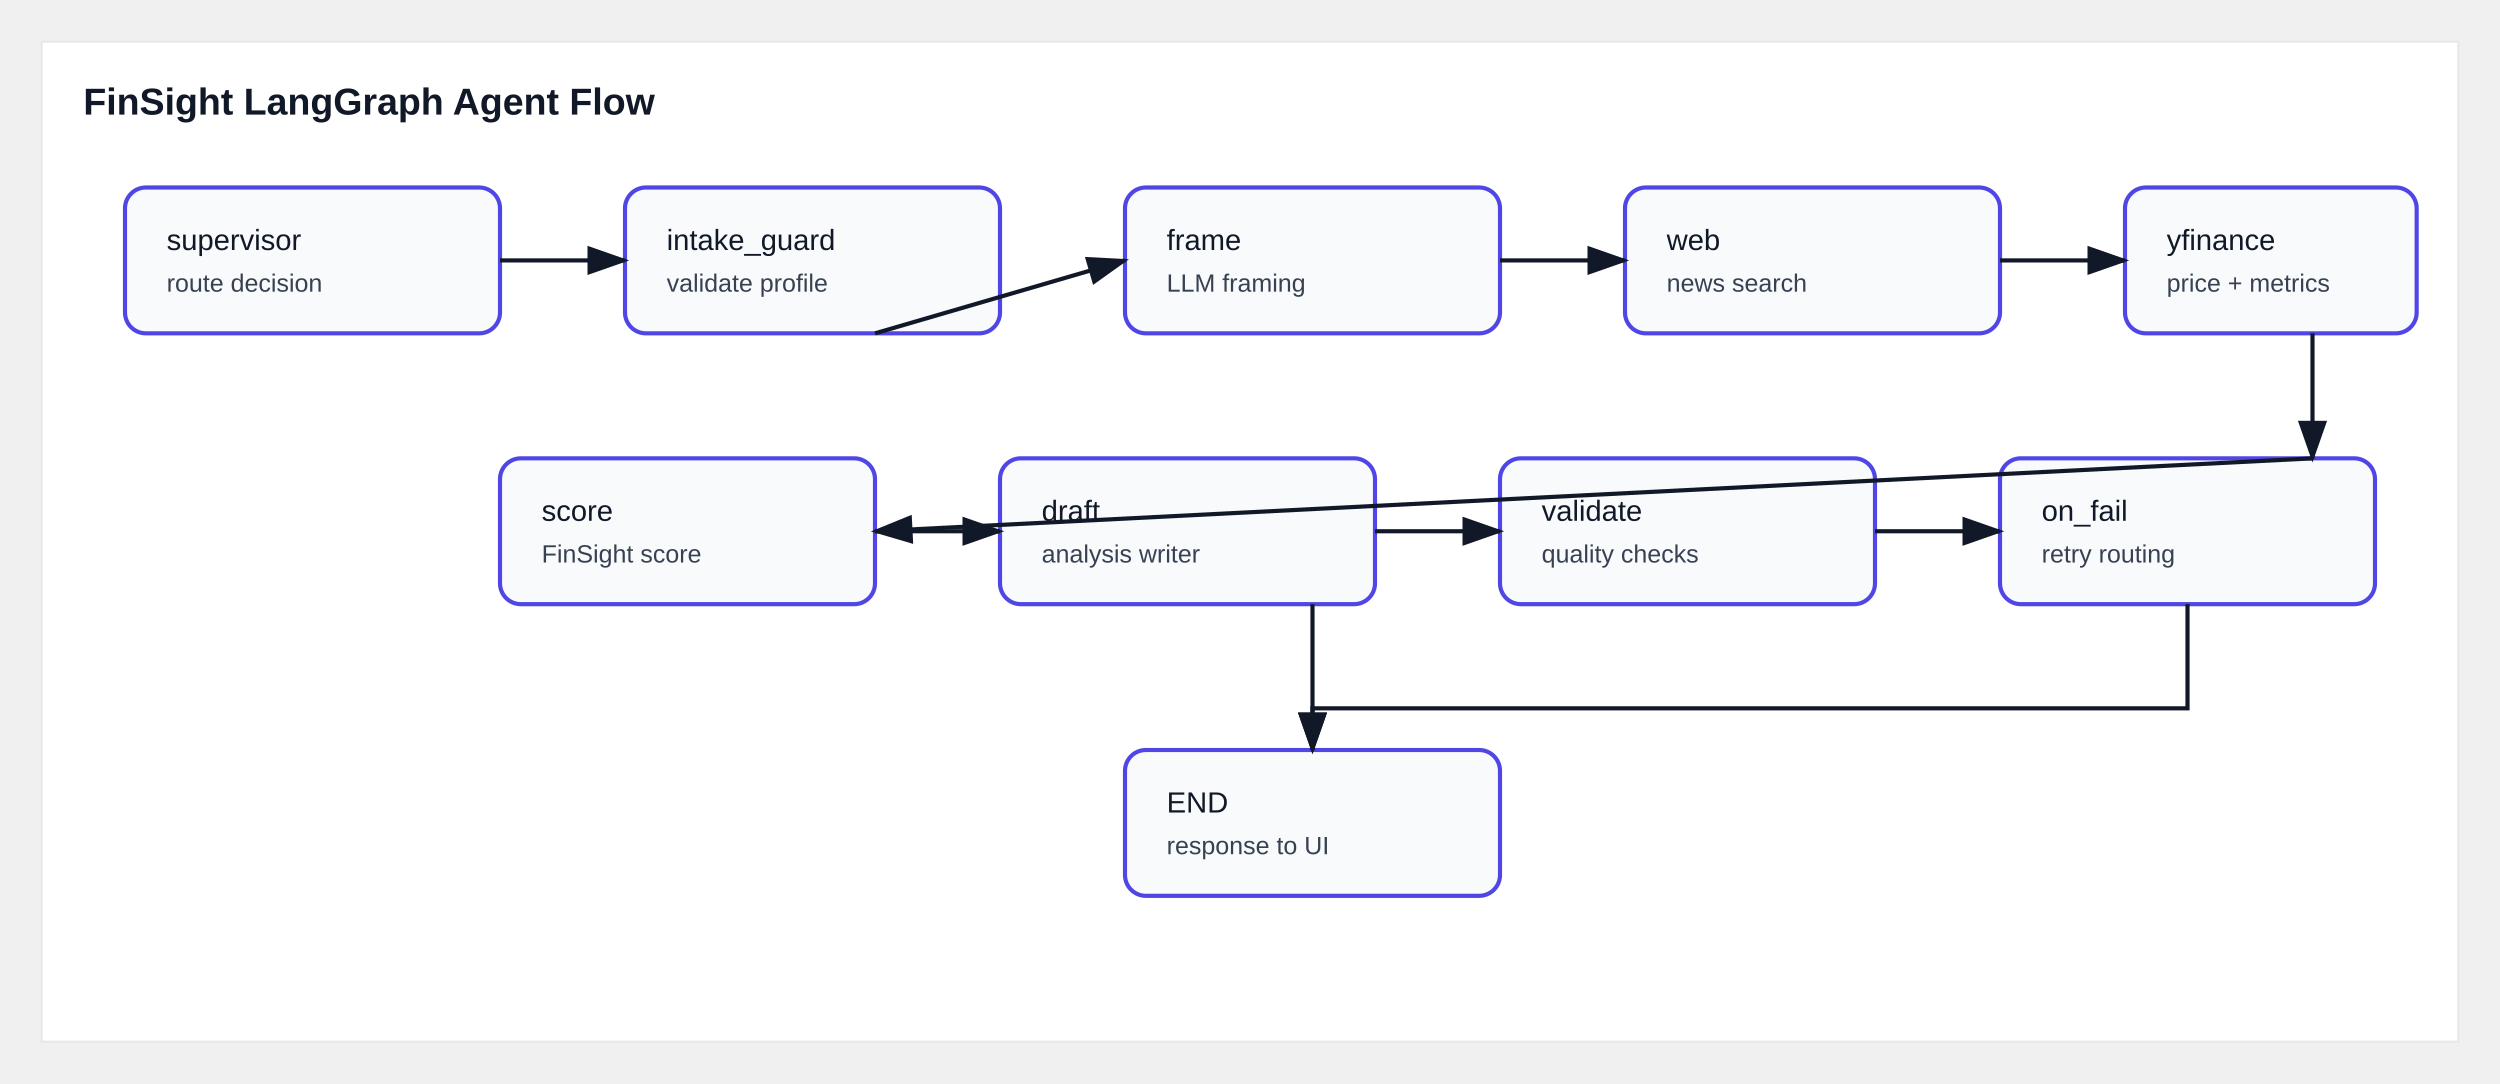
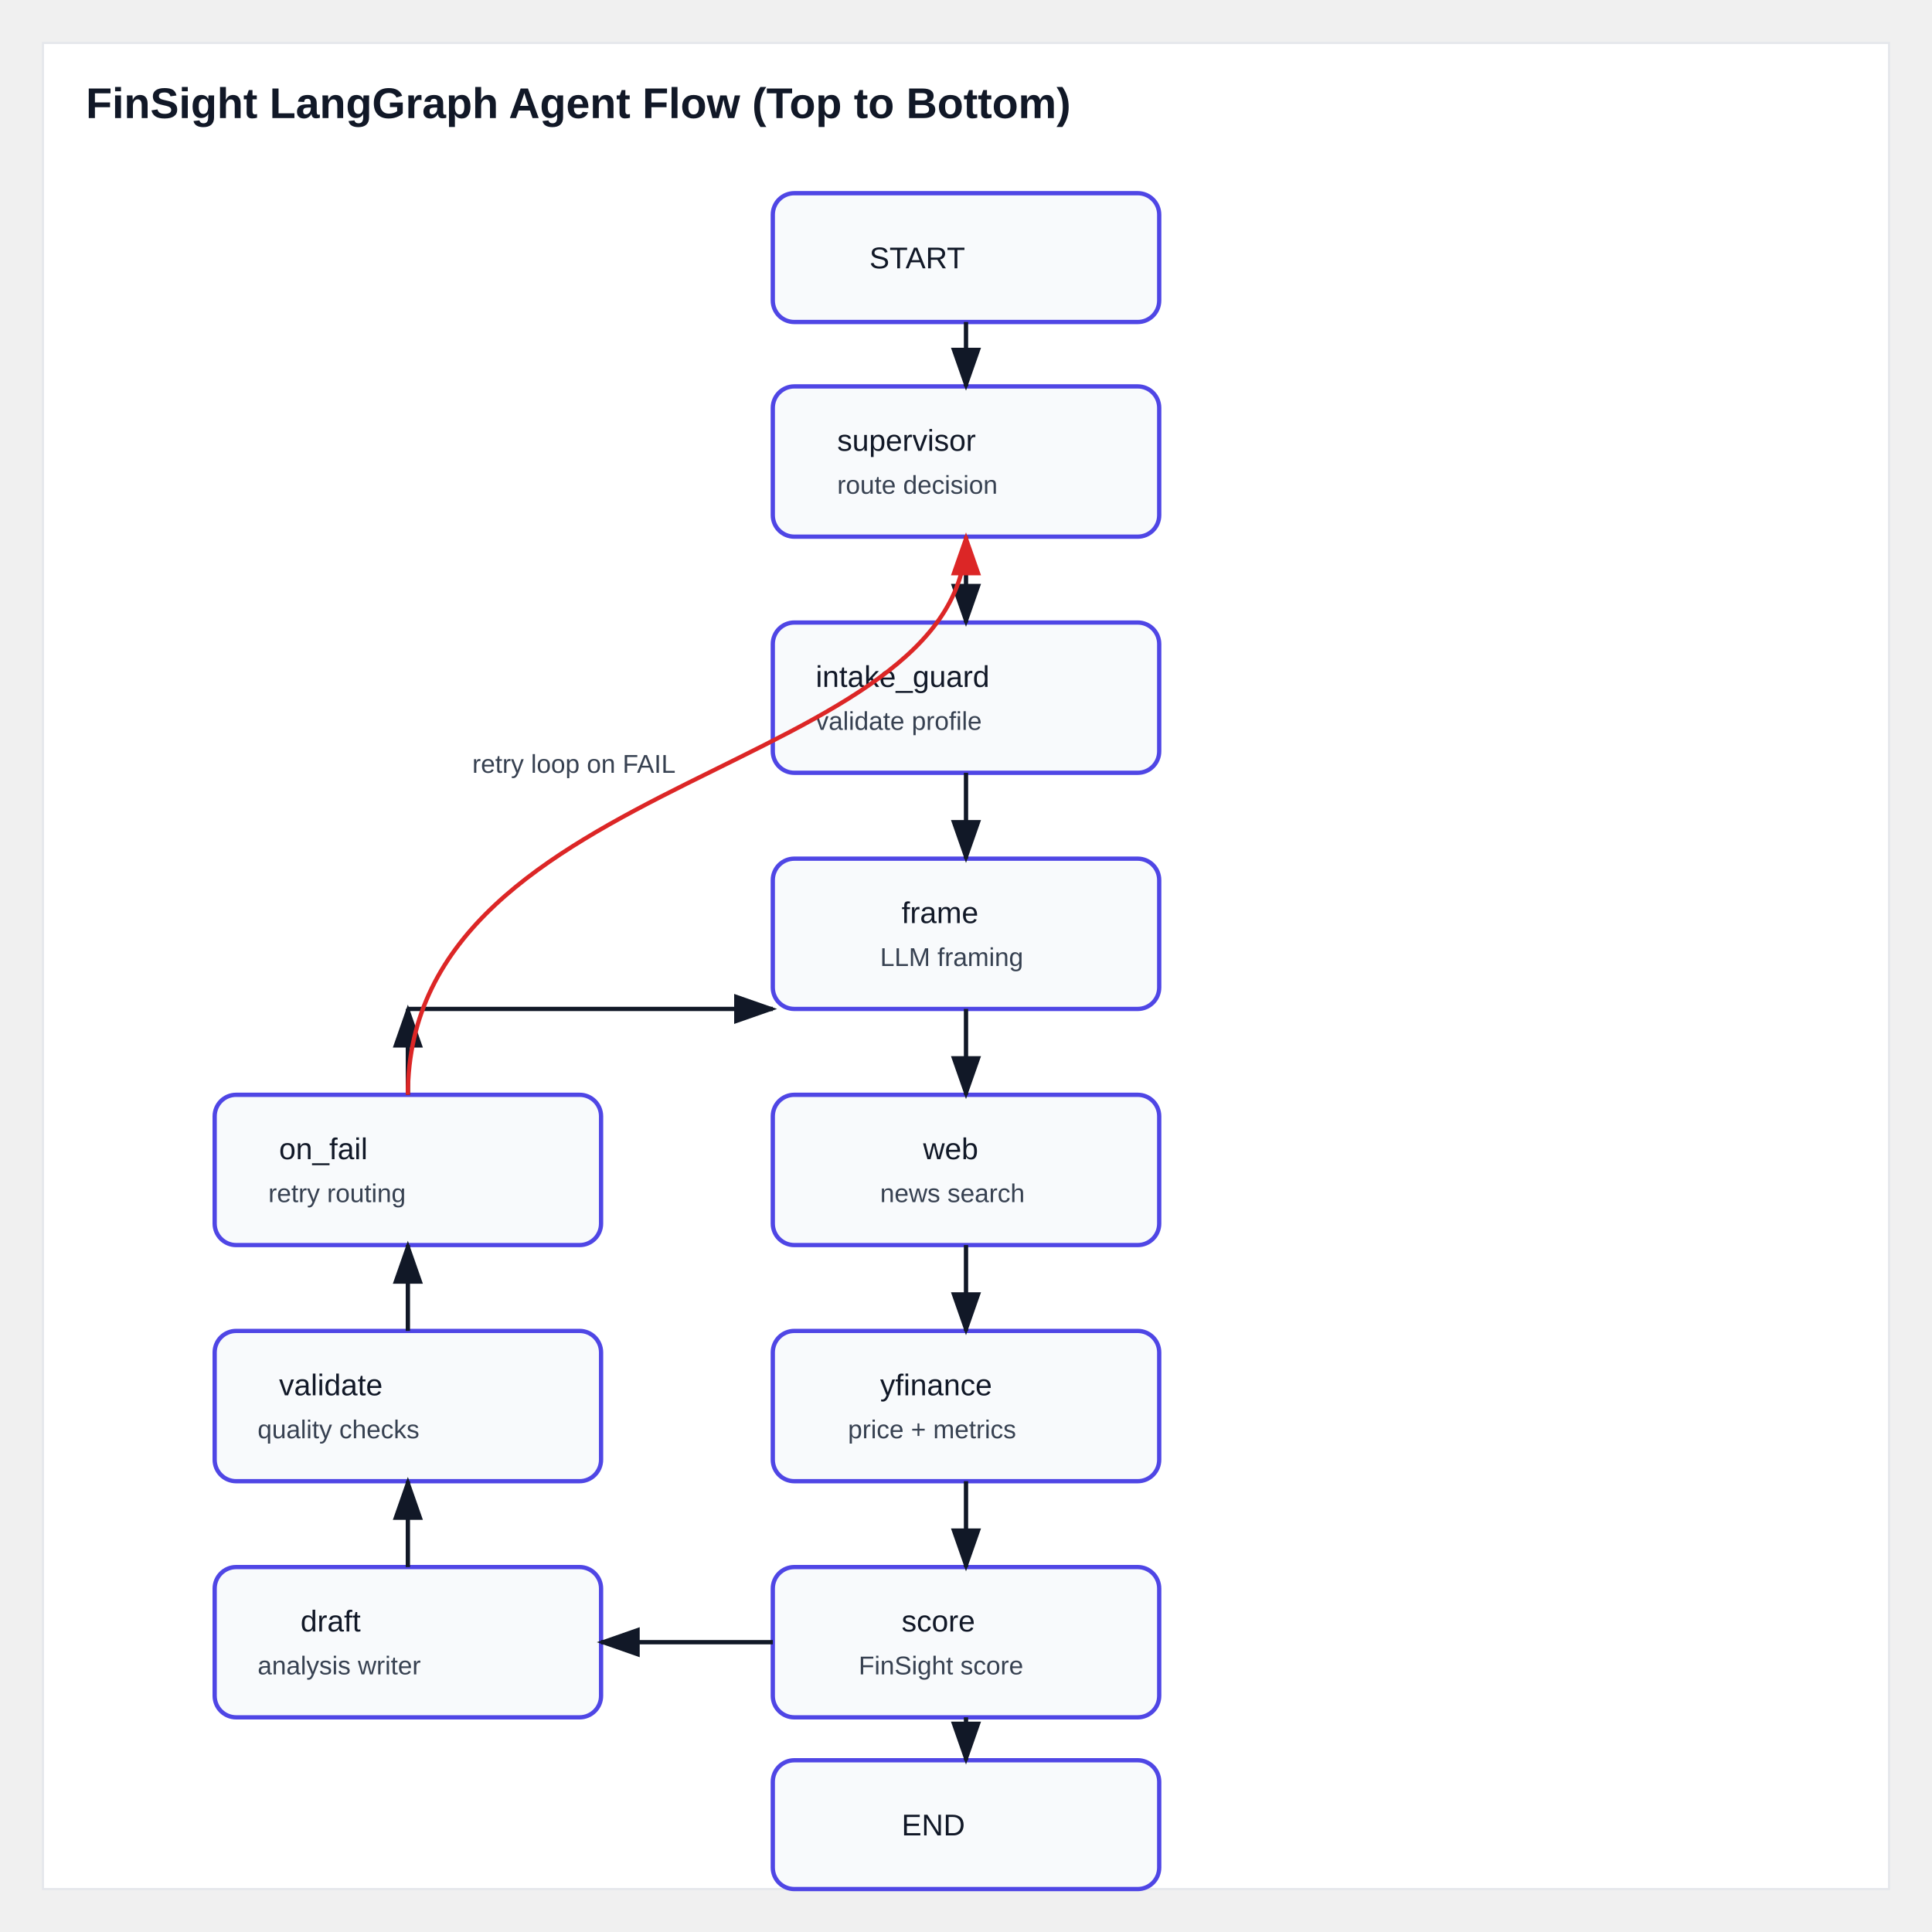
- <svg xmlns="http://www.w3.org/2000/svg" width="1200" height="520" viewBox="0 0 1200 520">
+ <svg xmlns="http://www.w3.org/2000/svg" width="900" height="900" viewBox="0 0 900 900">
  <defs>
    <style>
      .box { fill: #f8fafc; stroke: #4f46e5; stroke-width: 2; rx: 10; }
-       .title { font: bold 18px Arial, sans-serif; fill: #111827; }
+       .title { font: bold 20px Arial, sans-serif; fill: #111827; }
      .label { font: 14px Arial, sans-serif; fill: #111827; }
      .small { font: 12px Arial, sans-serif; fill: #374151; }
      .arrow { stroke: #111827; stroke-width: 2; fill: none; marker-end: url(#arrowhead); }
+       .loop { stroke: #dc2626; stroke-width: 2; fill: none; marker-end: url(#arrowhead-red); }
    </style>
    <marker id="arrowhead" markerWidth="10" markerHeight="7" refX="9" refY="3.5" orient="auto">
      <polygon points="0 0, 10 3.5, 0 7" fill="#111827" />
    </marker>
+     <marker id="arrowhead-red" markerWidth="10" markerHeight="7" refX="9" refY="3.5" orient="auto">
+       <polygon points="0 0, 10 3.5, 0 7" fill="#dc2626" />
+     </marker>
  </defs>
-   <rect x="20" y="20" width="1160" height="480" fill="#ffffff" stroke="#e5e7eb" />
-   <text x="40" y="55" class="title">FinSight LangGraph Agent Flow</text>
-   <rect class="box" x="60" y="90" width="180" height="70" />
-   <text x="80" y="120" class="label">supervisor</text>
-   <text x="80" y="140" class="small">route decision</text>
-   <rect class="box" x="300" y="90" width="180" height="70" />
-   <text x="320" y="120" class="label">intake_guard</text>
-   <text x="320" y="140" class="small">validate profile</text>
-   <rect class="box" x="540" y="90" width="180" height="70" />
-   <text x="560" y="120" class="label">frame</text>
-   <text x="560" y="140" class="small">LLM framing</text>
-   <rect class="box" x="780" y="90" width="180" height="70" />
-   <text x="800" y="120" class="label">web</text>
-   <text x="800" y="140" class="small">news search</text>
-   <rect class="box" x="1020" y="90" width="140" height="70" />
-   <text x="1040" y="120" class="label">yfinance</text>
-   <text x="1040" y="140" class="small">price + metrics</text>
-   <rect class="box" x="240" y="220" width="180" height="70" />
-   <text x="260" y="250" class="label">score</text>
-   <text x="260" y="270" class="small">FinSight score</text>
-   <rect class="box" x="480" y="220" width="180" height="70" />
-   <text x="500" y="250" class="label">draft</text>
-   <text x="500" y="270" class="small">analysis writer</text>
-   <rect class="box" x="720" y="220" width="180" height="70" />
-   <text x="740" y="250" class="label">validate</text>
-   <text x="740" y="270" class="small">quality checks</text>
-   <rect class="box" x="960" y="220" width="180" height="70" />
-   <text x="980" y="250" class="label">on_fail</text>
-   <text x="980" y="270" class="small">retry routing</text>
-   <rect class="box" x="540" y="360" width="180" height="70" />
-   <text x="560" y="390" class="label">END</text>
-   <text x="560" y="410" class="small">response to UI</text>
-   <path class="arrow" d="M240 125 L300 125" />
-   <path class="arrow" d="M420 160 L540 125" />
-   <path class="arrow" d="M720 125 L780 125" />
-   <path class="arrow" d="M960 125 L1020 125" />
-   <path class="arrow" d="M1110 160 L1110 220" />
-   <path class="arrow" d="M1110 220 L420 255" />
-   <path class="arrow" d="M420 255 L480 255" />
-   <path class="arrow" d="M660 255 L720 255" />
-   <path class="arrow" d="M900 255 L960 255" />
-   <path class="arrow" d="M1050 290 L1050 340 L630 340 L630 360" />
-   <path class="arrow" d="M630 290 L630 360" />
+   <rect x="20" y="20" width="860" height="860" fill="#ffffff" stroke="#e5e7eb" />
+   <text x="40" y="55" class="title">FinSight LangGraph Agent Flow (Top to Bottom)</text>
+   <rect class="box" x="360" y="90" width="180" height="60" />
+   <text x="405" y="125" class="label">START</text>
+   <rect class="box" x="360" y="180" width="180" height="70" />
+   <text x="390" y="210" class="label">supervisor</text>
+   <text x="390" y="230" class="small">route decision</text>
+   <rect class="box" x="360" y="290" width="180" height="70" />
+   <text x="380" y="320" class="label">intake_guard</text>
+   <text x="380" y="340" class="small">validate profile</text>
+   <rect class="box" x="360" y="400" width="180" height="70" />
+   <text x="420" y="430" class="label">frame</text>
+   <text x="410" y="450" class="small">LLM framing</text>
+   <rect class="box" x="360" y="510" width="180" height="70" />
+   <text x="430" y="540" class="label">web</text>
+   <text x="410" y="560" class="small">news search</text>
+   <rect class="box" x="360" y="620" width="180" height="70" />
+   <text x="410" y="650" class="label">yfinance</text>
+   <text x="395" y="670" class="small">price + metrics</text>
+   <rect class="box" x="360" y="730" width="180" height="70" />
+   <text x="420" y="760" class="label">score</text>
+   <text x="400" y="780" class="small">FinSight score</text>
+   <rect class="box" x="100" y="730" width="180" height="70" />
+   <text x="140" y="760" class="label">draft</text>
+   <text x="120" y="780" class="small">analysis writer</text>
+   <rect class="box" x="100" y="620" width="180" height="70" />
+   <text x="130" y="650" class="label">validate</text>
+   <text x="120" y="670" class="small">quality checks</text>
+   <rect class="box" x="100" y="510" width="180" height="70" />
+   <text x="130" y="540" class="label">on_fail</text>
+   <text x="125" y="560" class="small">retry routing</text>
+   <rect class="box" x="360" y="820" width="180" height="60" />
+   <text x="420" y="855" class="label">END</text>
+   <path class="arrow" d="M450 150 L450 180" />
+   <path class="arrow" d="M450 250 L450 290" />
+   <path class="arrow" d="M450 360 L450 400" />
+   <path class="arrow" d="M450 470 L450 510" />
+   <path class="arrow" d="M450 580 L450 620" />
+   <path class="arrow" d="M450 690 L450 730" />
+   <path class="arrow" d="M360 765 L280 765" />
+   <path class="arrow" d="M190 730 L190 690" />
+   <path class="arrow" d="M190 620 L190 580" />
+   <path class="arrow" d="M190 510 L190 470" />
+   <path class="arrow" d="M190 470 L360 470" />
+   <path class="arrow" d="M450 800 L450 820" />
+   <path class="loop" d="M190 510 C190 360, 450 360, 450 250" />
+   <text x="220" y="360" class="small" fill="#dc2626">retry loop on FAIL</text>
</svg>
